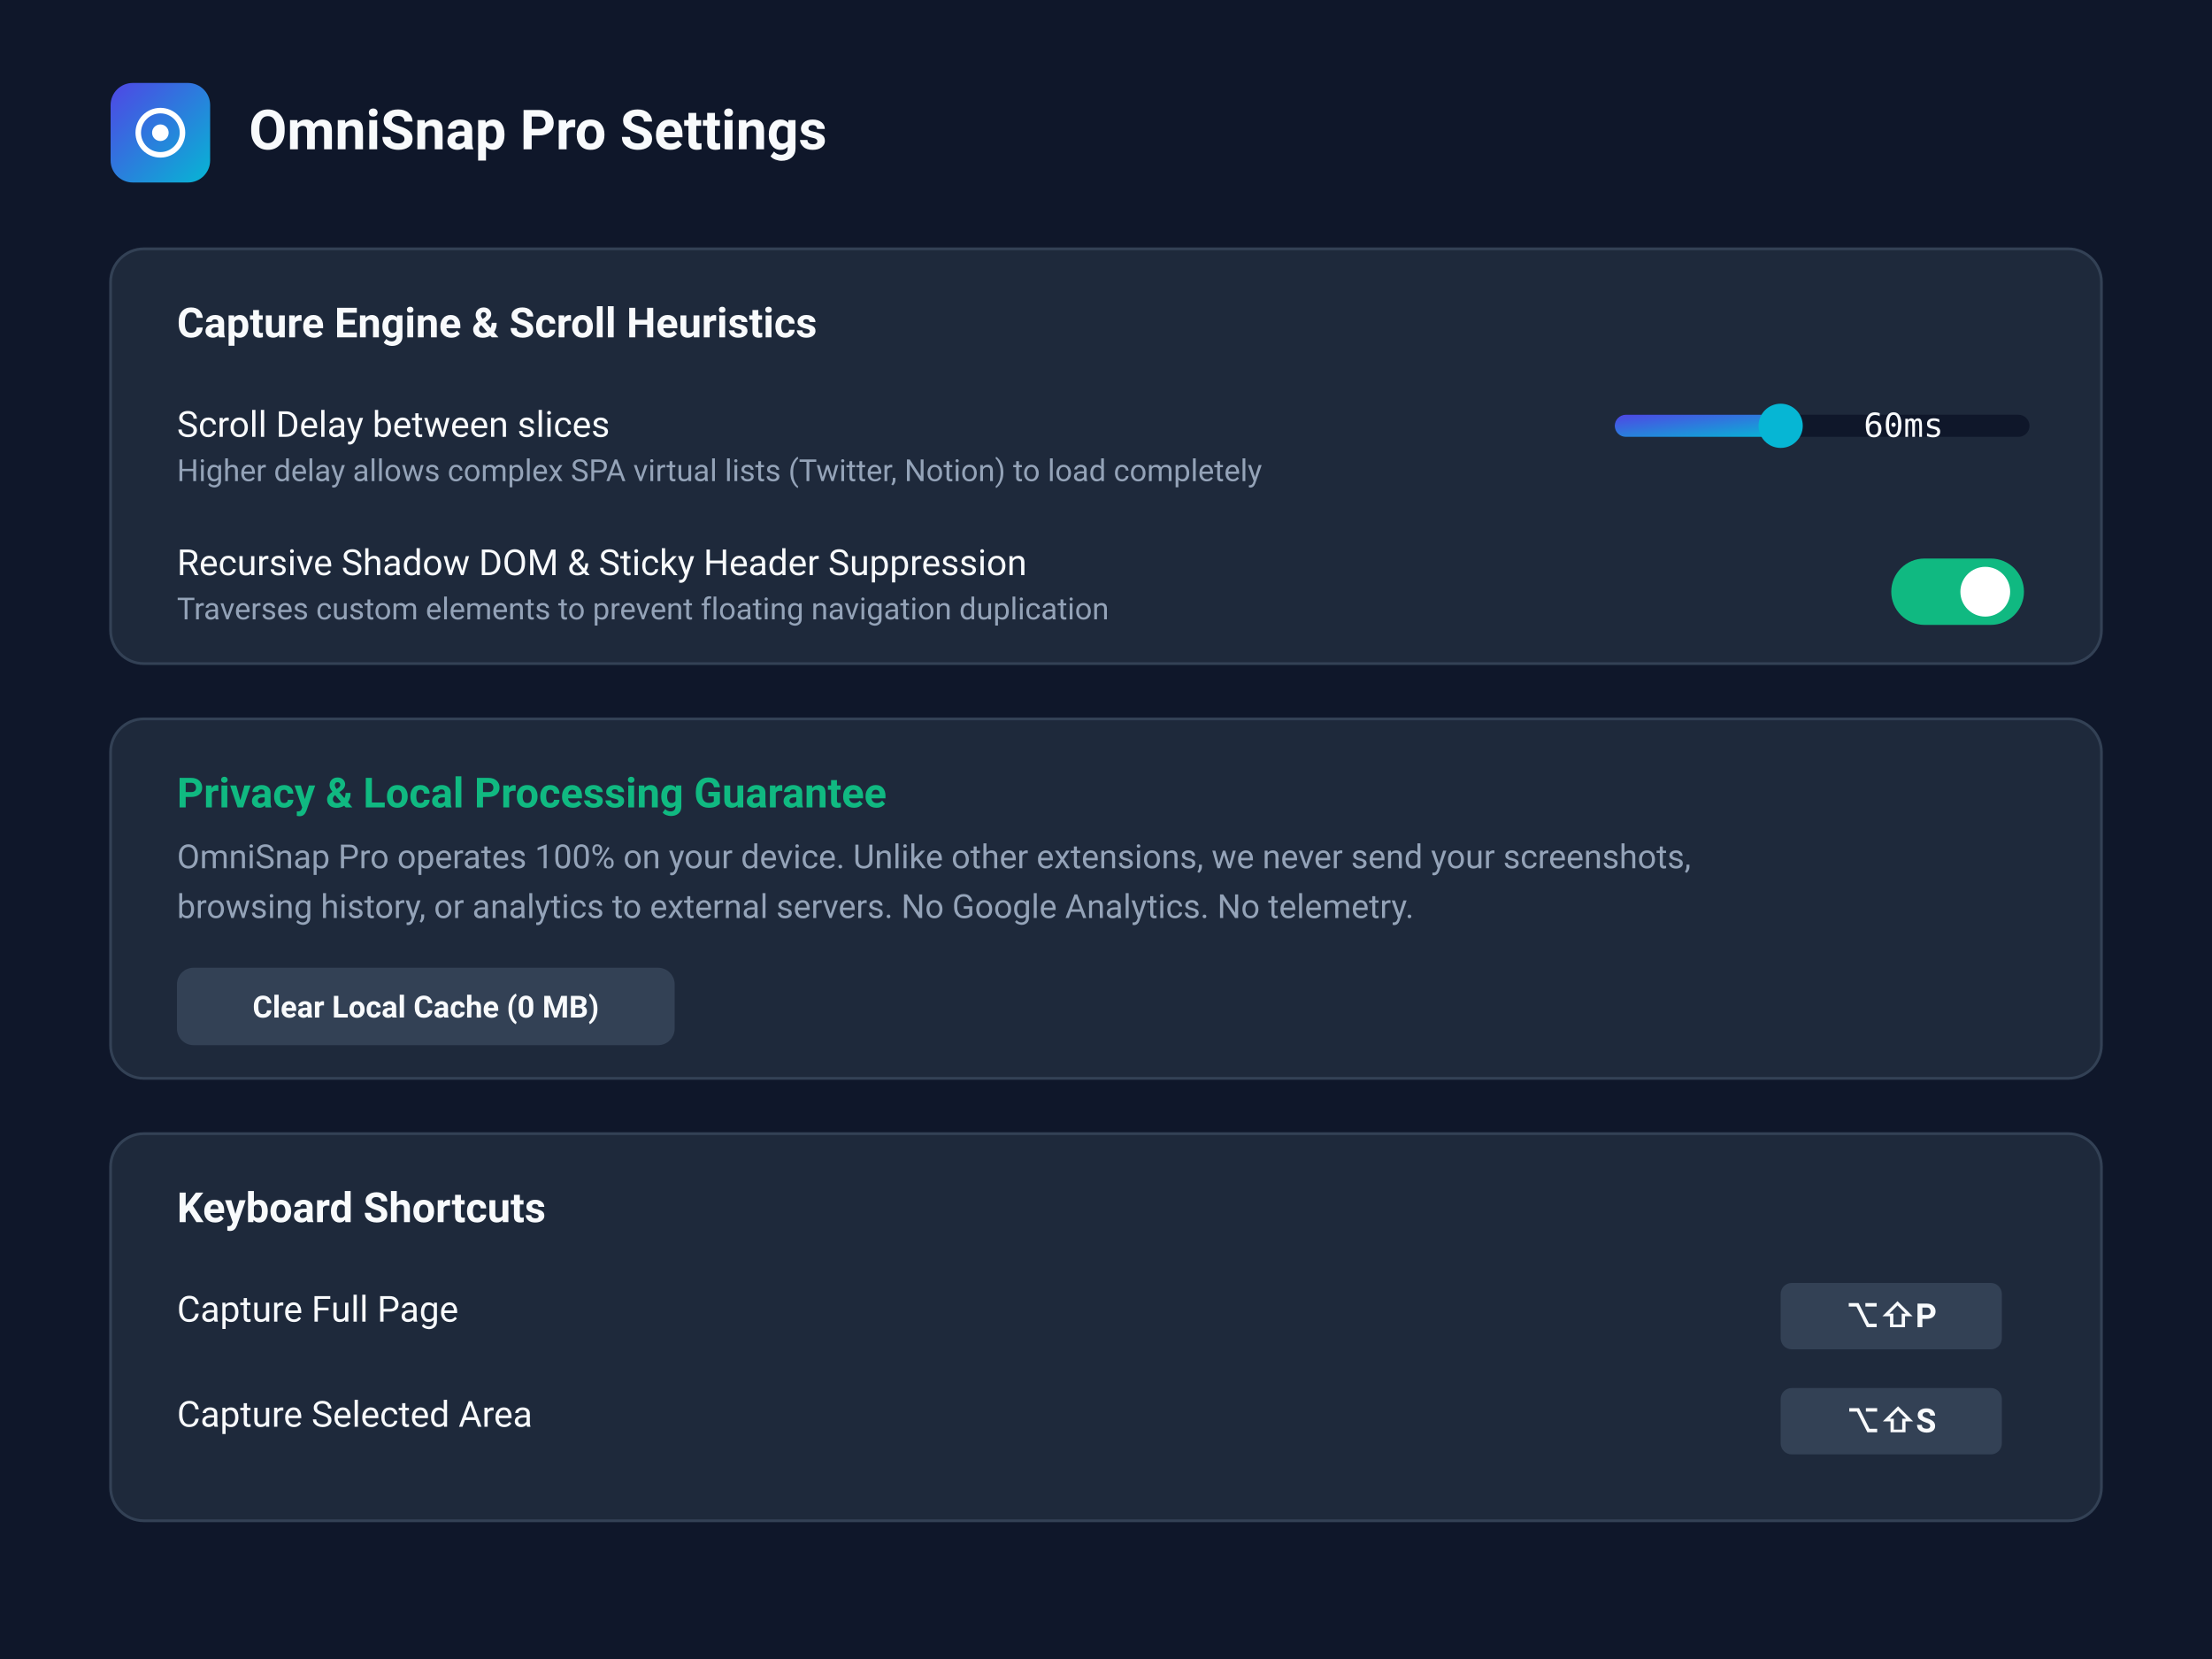
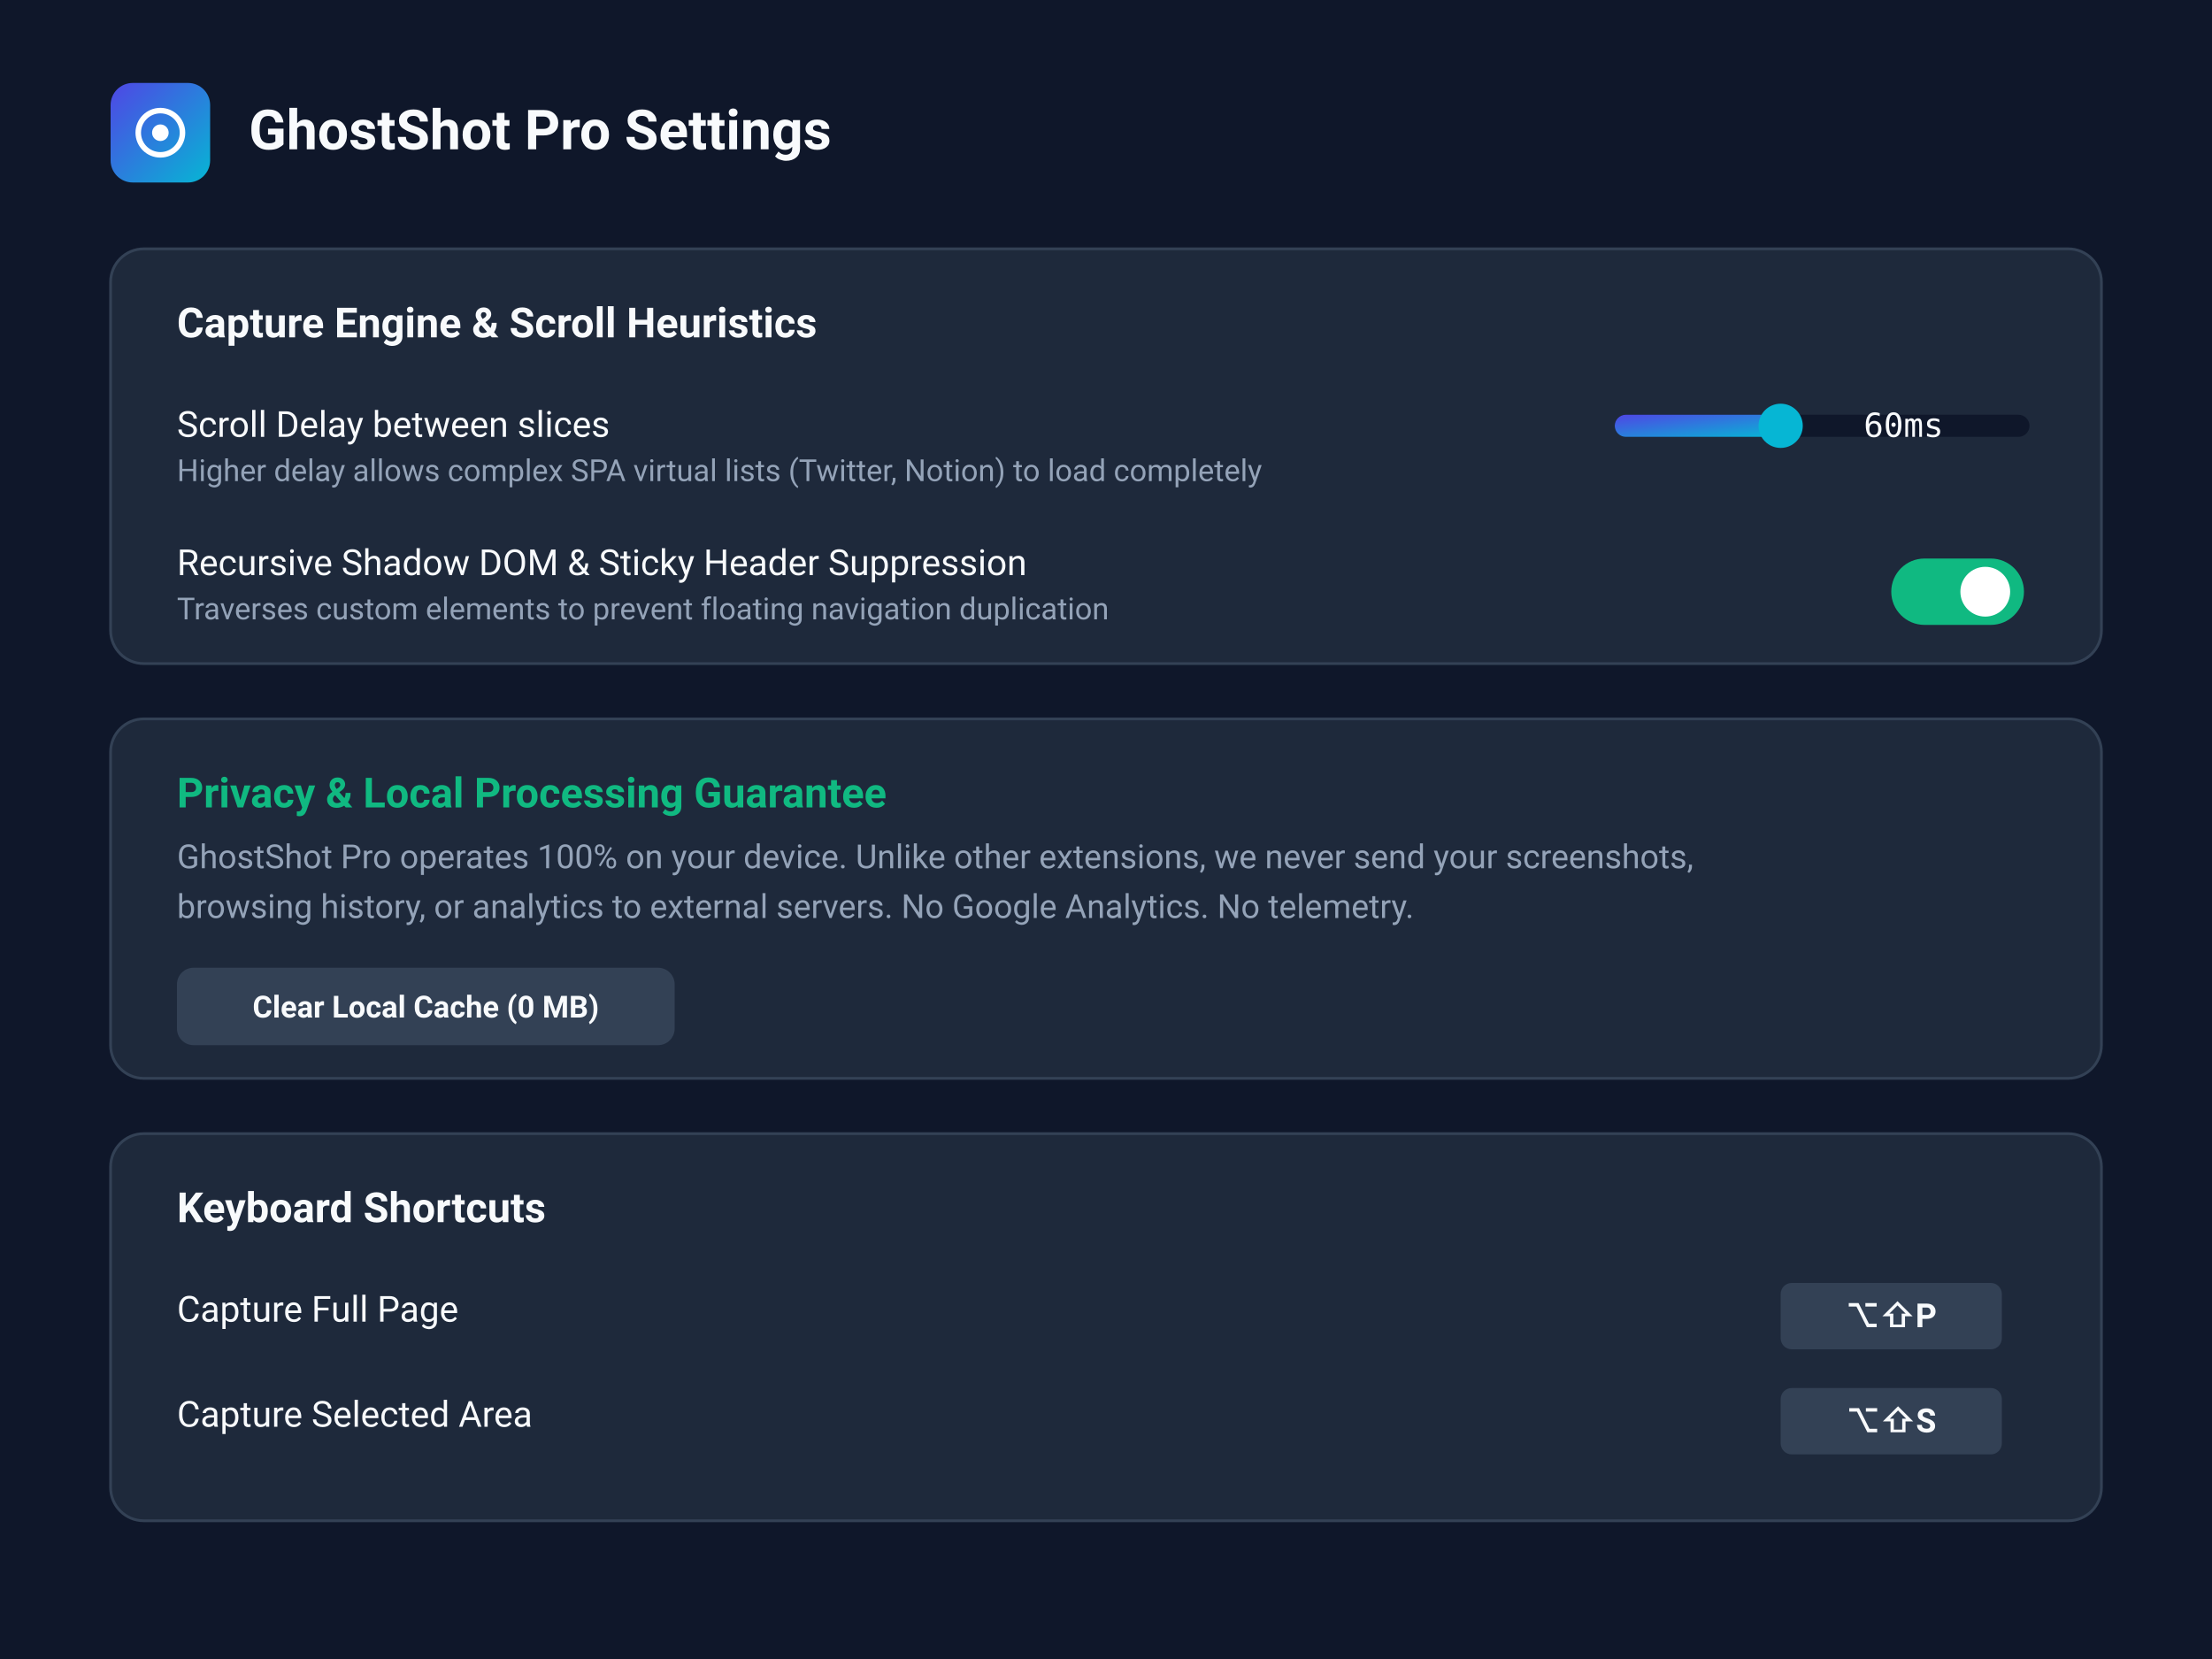
<svg xmlns="http://www.w3.org/2000/svg" viewBox="0 0 800 600" width="800" height="600">
  <defs>
    <linearGradient id="brand" x1="0" y1="0" x2="1" y2="1">
      <stop offset="0%" stop-color="#4F46E5" />
      <stop offset="100%" stop-color="#06B6D4" />
    </linearGradient>
  </defs>
  <rect width="800" height="600" fill="#0F172A" />
  <g transform="translate(40, 30)">
    <g transform="translate(0, 0)">
      <rect width="36" height="36" rx="8" fill="url(#brand)" />
      <circle cx="18" cy="18" r="8" fill="none" stroke="#FFFFFF" stroke-width="2" />
      <circle cx="18" cy="18" r="3" fill="#FFFFFF" />
-       <text x="50" y="24" fill="#F8FAFC" font-family="-apple-system, BlinkMacSystemFont, 'Segoe UI', Roboto" font-size="20" font-weight="700">OmniSnap Pro Settings</text>
+       <text x="50" y="24" fill="#F8FAFC" font-family="-apple-system, BlinkMacSystemFont, 'Segoe UI', Roboto" font-size="20" font-weight="700">GhostShot Pro Settings</text>
    </g>
    <g transform="translate(0, 60)">
      <rect width="720" height="150" rx="12" fill="#1E293B" stroke="#334155" stroke-width="1" />
      <text x="24" y="32" fill="#F8FAFC" font-family="-apple-system, BlinkMacSystemFont, 'Segoe UI', Roboto" font-size="15" font-weight="600">Capture Engine &amp; Scroll Heuristics</text>
      <g transform="translate(24, 52)">
        <text x="0" y="16" fill="#F8FAFC" font-family="-apple-system, BlinkMacSystemFont, 'Segoe UI', Roboto" font-size="13">Scroll Delay between slices</text>
        <text x="0" y="32" fill="#94A3B8" font-family="-apple-system, BlinkMacSystemFont, 'Segoe UI', Roboto" font-size="11">Higher delay allows complex SPA virtual lists (Twitter, Notion) to load completely</text>
        <rect x="520" y="8" width="150" height="8" rx="4" fill="#0F172A" />
        <rect x="520" y="8" width="60" height="8" rx="4" fill="url(#brand)" />
        <circle cx="580" cy="12" r="8" fill="#06B6D4" />
        <text x="610" y="16" fill="#F8FAFC" font-family="monospace" font-size="12">60ms</text>
      </g>
      <g transform="translate(24, 102)">
        <text x="0" y="16" fill="#F8FAFC" font-family="-apple-system, BlinkMacSystemFont, 'Segoe UI', Roboto" font-size="13">Recursive Shadow DOM &amp; Sticky Header Suppression</text>
        <text x="0" y="32" fill="#94A3B8" font-family="-apple-system, BlinkMacSystemFont, 'Segoe UI', Roboto" font-size="11">Traverses custom elements to prevent floating navigation duplication</text>
        <rect x="620" y="10" width="48" height="24" rx="12" fill="#10B981" />
        <circle cx="654" cy="22" r="9" fill="#FFFFFF" />
      </g>
    </g>
    <g transform="translate(0, 230)">
      <rect width="720" height="130" rx="12" fill="#1E293B" stroke="#334155" stroke-width="1" />
      <text x="24" y="32" fill="#10B981" font-family="-apple-system, BlinkMacSystemFont, 'Segoe UI', Roboto" font-size="15" font-weight="600">Privacy &amp; Local Processing Guarantee</text>
-       <text x="24" y="54" fill="#94A3B8" font-family="-apple-system, BlinkMacSystemFont, 'Segoe UI', Roboto" font-size="12">OmniSnap Pro operates 100% on your device. Unlike other extensions, we never send your screenshots,</text>
+       <text x="24" y="54" fill="#94A3B8" font-family="-apple-system, BlinkMacSystemFont, 'Segoe UI', Roboto" font-size="12">GhostShot Pro operates 100% on your device. Unlike other extensions, we never send your screenshots,</text>
      <text x="24" y="72" fill="#94A3B8" font-family="-apple-system, BlinkMacSystemFont, 'Segoe UI', Roboto" font-size="12">browsing history, or analytics to external servers. No Google Analytics. No telemetry.</text>
      <g transform="translate(24, 90)">
        <rect width="180" height="28" rx="6" fill="#334155" />
        <text x="90" y="18" fill="#F8FAFC" font-family="-apple-system, BlinkMacSystemFont, 'Segoe UI', Roboto" font-size="11" font-weight="600" text-anchor="middle">Clear Local Cache (0 MB)</text>
      </g>
    </g>
    <g transform="translate(0, 380)">
      <rect width="720" height="140" rx="12" fill="#1E293B" stroke="#334155" stroke-width="1" />
      <text x="24" y="32" fill="#F8FAFC" font-family="-apple-system, BlinkMacSystemFont, 'Segoe UI', Roboto" font-size="15" font-weight="600">Keyboard Shortcuts</text>
      <g transform="translate(24, 52)">
        <text x="0" y="16" fill="#F8FAFC" font-family="-apple-system, BlinkMacSystemFont, 'Segoe UI', Roboto" font-size="13">Capture Full Page</text>
        <rect x="580" y="2" width="80" height="24" rx="4" fill="#334155" />
        <text x="620" y="18" fill="#F8FAFC" font-family="-apple-system, BlinkMacSystemFont, 'Segoe UI', Roboto" font-size="12" font-weight="600" text-anchor="middle">⌥⇧P</text>
      </g>
      <g transform="translate(24, 90)">
        <text x="0" y="16" fill="#F8FAFC" font-family="-apple-system, BlinkMacSystemFont, 'Segoe UI', Roboto" font-size="13">Capture Selected Area</text>
        <rect x="580" y="2" width="80" height="24" rx="4" fill="#334155" />
        <text x="620" y="18" fill="#F8FAFC" font-family="-apple-system, BlinkMacSystemFont, 'Segoe UI', Roboto" font-size="12" font-weight="600" text-anchor="middle">⌥⇧S</text>
      </g>
    </g>
  </g>
</svg>
